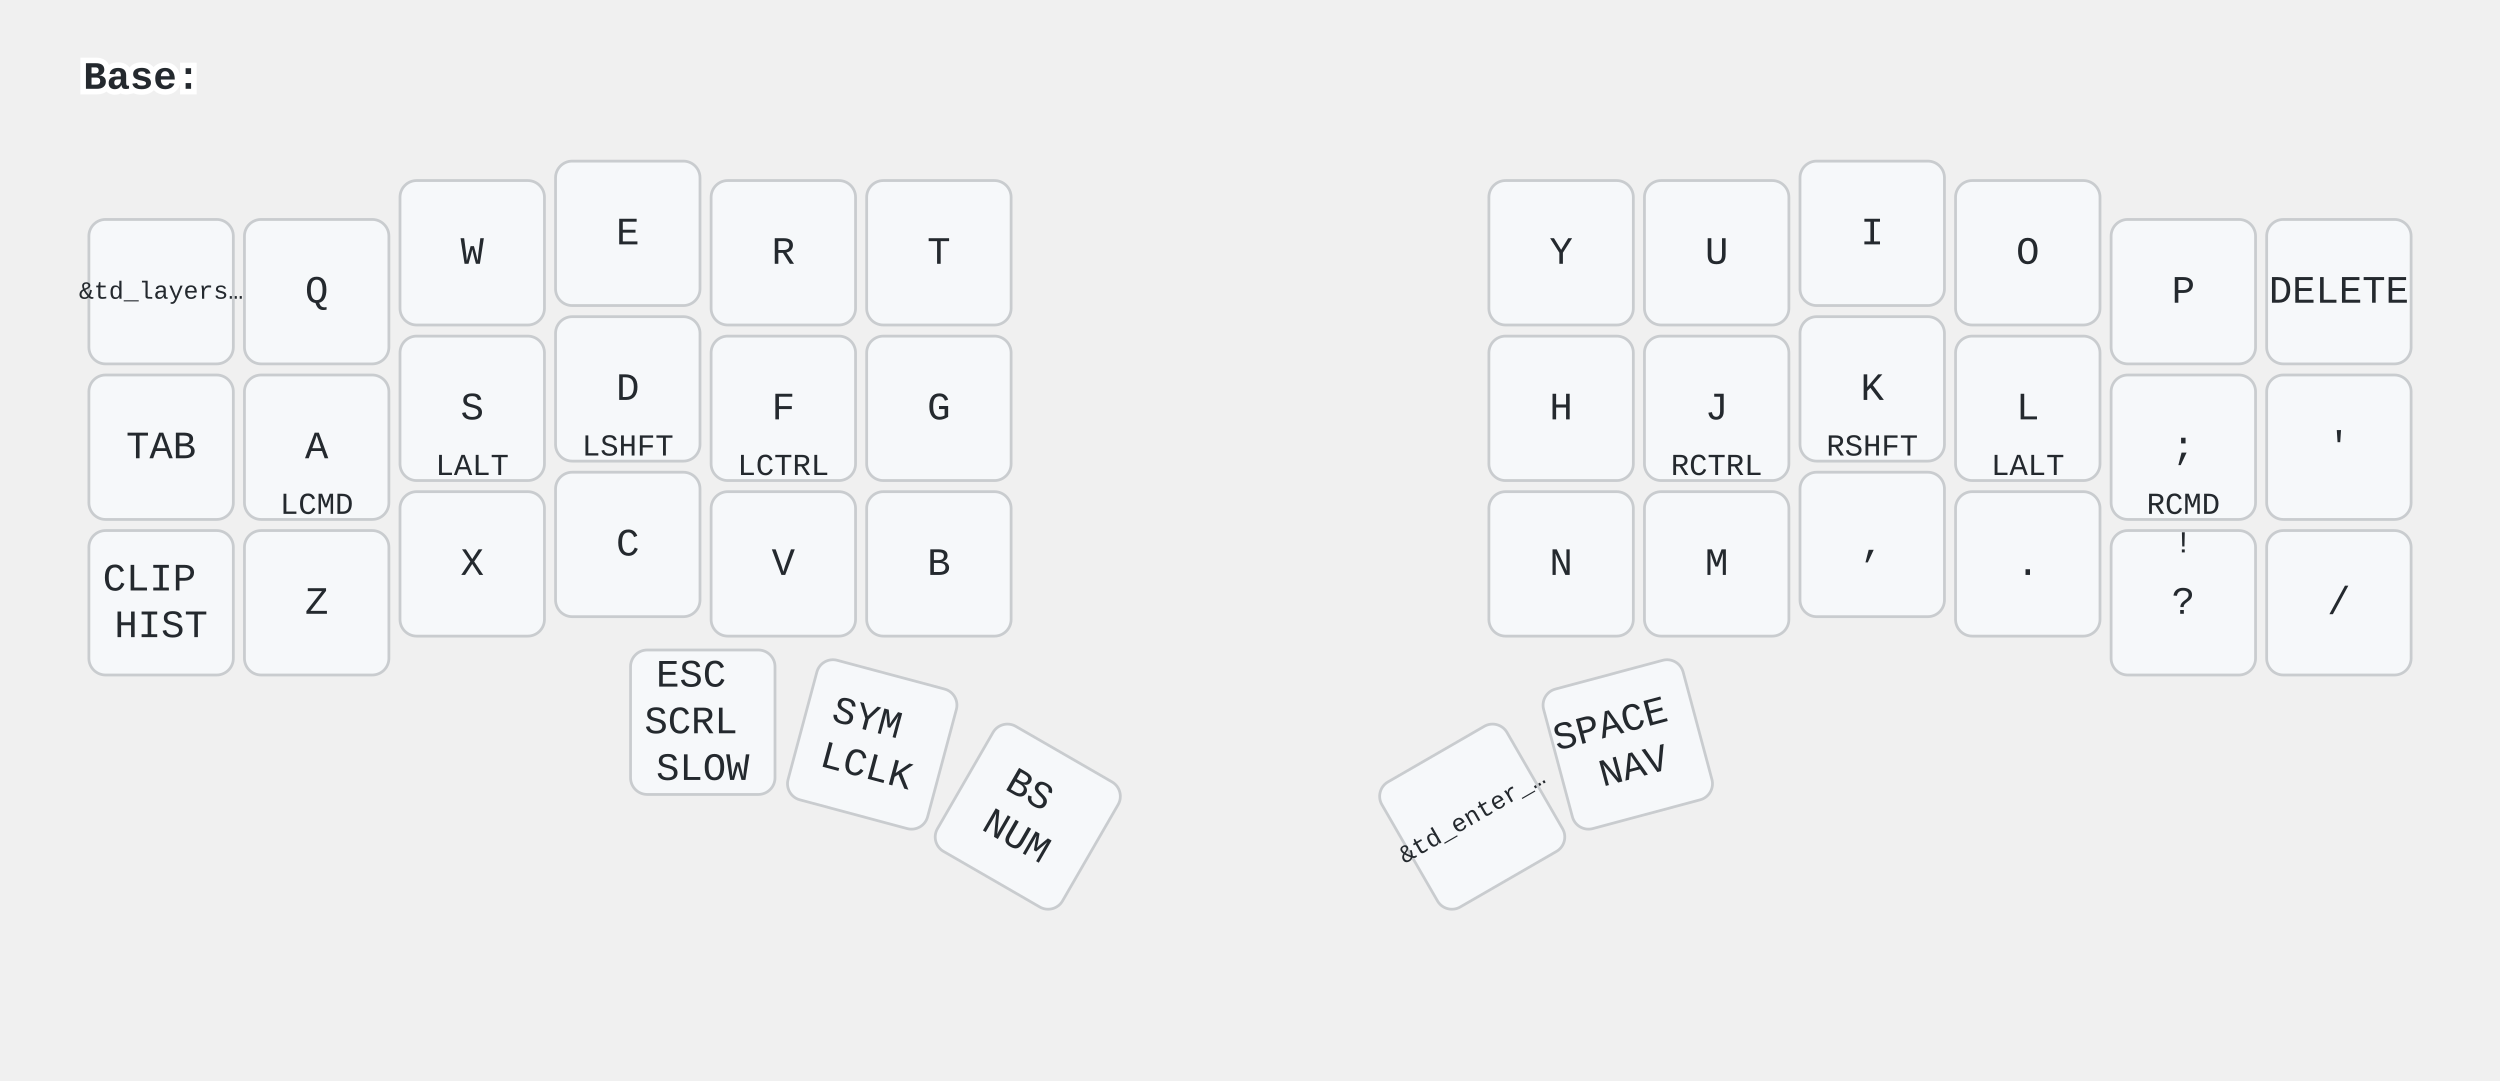
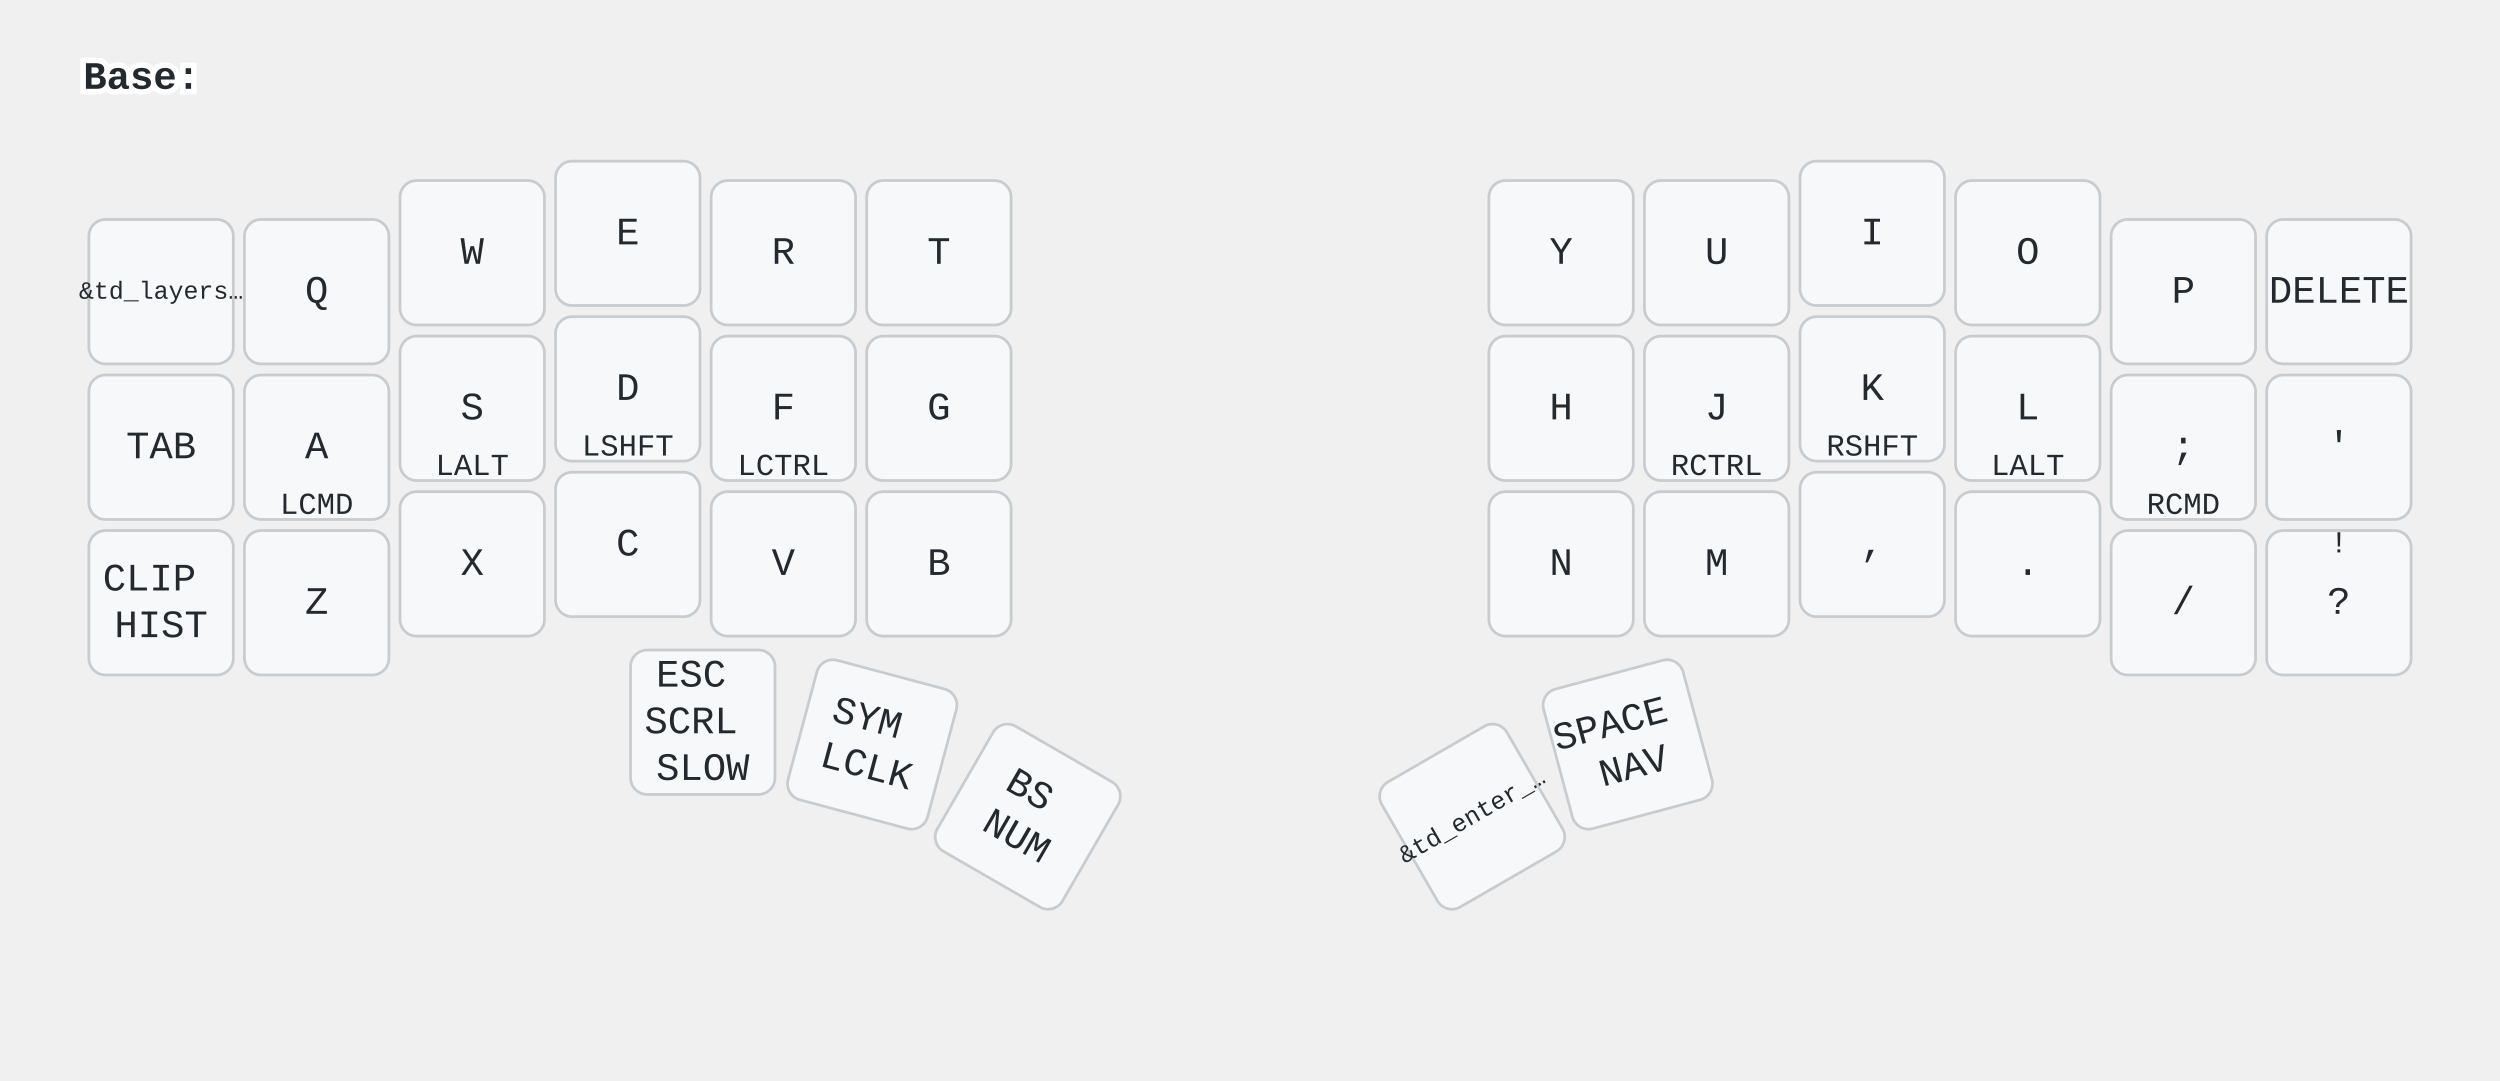
<svg xmlns="http://www.w3.org/2000/svg" width="900" height="389" viewBox="0 0 900 389" class="keymap">
  <style>/* inherit to force styles through use tags */
svg path {
    fill: inherit;
}

/* font and background color specifications */
svg.keymap {
    font-family: SFMono-Regular,Consolas,Liberation Mono,Menlo,monospace;
    font-size: 14px;
    font-kerning: normal;
    text-rendering: optimizeLegibility;
    fill: #24292e;
}

/* default key styling */
rect.key {
    fill: #f6f8fa;
}

rect.key, rect.combo {
    stroke: #c9cccf;
    stroke-width: 1;
}

/* default key side styling, only used is draw_key_sides is set */
rect.side {
    filter: brightness(90%);
}

/* color accent for combo boxes */
rect.combo, rect.combo-separate {
    fill: #cdf;
}

/* color accent for held keys */
rect.held, rect.combo.held {
    fill: #fdd;
}

/* color accent for ghost (optional) keys */
rect.ghost, rect.combo.ghost {
    stroke-dasharray: 4, 4;
    stroke-width: 2;
}

text {
    text-anchor: middle;
    dominant-baseline: middle;
}

/* styling for layer labels */
text.label {
    font-weight: bold;
    text-anchor: start;
    stroke: white;
    stroke-width: 4;
    paint-order: stroke;
}

/* styling for optional footer */
text.footer {
    text-anchor: end;
    dominant-baseline: auto;
    stroke: white;
    stroke-width: 4;
    paint-order: stroke;
}

/* styling for combo tap, and key non-tap label text */
text.combo, text.hold, text.shifted, text.left, text.right {
    font-size: 11px;
}

text.hold {
    text-anchor: middle;
    dominant-baseline: auto;
}

text.shifted {
    text-anchor: middle;
    dominant-baseline: hanging;
}

text.left {
    text-anchor: start;
}

text.right {
    text-anchor: end;
}

text.layer-activator {
    text-decoration: underline;
}

/* styling for hold/shifted label text in combo box */
text.combo.hold, text.combo.shifted, text.combo.left, text.combo.right {
    font-size: 8px;
}

/* lighter symbol for transparent keys */
text.trans {
    fill: #7b7e81;
}

/* styling for combo dendrons */
path.combo {
    stroke-width: 1;
    stroke: gray;
    fill: none;
}

/* Start Tabler Icons Cleanup */
/* cannot use height/width with glyphs */
.icon-tabler &gt; path {
    fill: inherit;
    stroke: inherit;
    stroke-width: 2;
}
/* hide tabler's default box */
.icon-tabler &gt; path[stroke="none"][fill="none"] {
    visibility: hidden;
}
/* End Tabler Icons Cleanup */

@media (prefers-color-scheme: dark) {
svg.keymap { fill: #d1d6db; }
rect.key { fill: #3f4750; }
rect.key, rect.combo { stroke: #60666c; }
rect.combo, rect.combo-separate { fill: #1f3d7a; }
rect.held, rect.combo.held { fill: #854747; }
text.label, text.footer { stroke: black; }
text.trans { fill: #7e8184; }
path.combo { stroke: #7f7f7f; }

}</style>
  <g transform="translate(30, 0)" class="layer-Base">
    <text x="0" y="28" class="label" id="Base">Base:</text>
    <g transform="translate(0, 56)">
      <g transform="translate(28, 49)" class="key keypos-0">
        <rect rx="6" ry="6" x="-26" y="-26" width="52" height="52" class="key" />
        <text x="0" y="0" class="key tap">
          <tspan style="font-size: 64%">&amp;td_layers…</tspan>
        </text>
      </g>
      <g transform="translate(84, 49)" class="key keypos-1">
        <rect rx="6" ry="6" x="-26" y="-26" width="52" height="52" class="key" />
        <text x="0" y="0" class="key tap">Q</text>
      </g>
      <g transform="translate(140, 35)" class="key keypos-2">
        <rect rx="6" ry="6" x="-26" y="-26" width="52" height="52" class="key" />
        <text x="0" y="0" class="key tap">W</text>
      </g>
      <g transform="translate(196, 28)" class="key keypos-3">
        <rect rx="6" ry="6" x="-26" y="-26" width="52" height="52" class="key" />
        <text x="0" y="0" class="key tap">E</text>
      </g>
      <g transform="translate(252, 35)" class="key keypos-4">
        <rect rx="6" ry="6" x="-26" y="-26" width="52" height="52" class="key" />
        <text x="0" y="0" class="key tap">R</text>
      </g>
      <g transform="translate(308, 35)" class="key keypos-5">
        <rect rx="6" ry="6" x="-26" y="-26" width="52" height="52" class="key" />
        <text x="0" y="0" class="key tap">T</text>
      </g>
      <g transform="translate(532, 35)" class="key keypos-6">
        <rect rx="6" ry="6" x="-26" y="-26" width="52" height="52" class="key" />
        <text x="0" y="0" class="key tap">Y</text>
      </g>
      <g transform="translate(588, 35)" class="key keypos-7">
        <rect rx="6" ry="6" x="-26" y="-26" width="52" height="52" class="key" />
        <text x="0" y="0" class="key tap">U</text>
      </g>
      <g transform="translate(644, 28)" class="key keypos-8">
        <rect rx="6" ry="6" x="-26" y="-26" width="52" height="52" class="key" />
        <text x="0" y="0" class="key tap">I</text>
      </g>
      <g transform="translate(700, 35)" class="key keypos-9">
        <rect rx="6" ry="6" x="-26" y="-26" width="52" height="52" class="key" />
        <text x="0" y="0" class="key tap">O</text>
      </g>
      <g transform="translate(756, 49)" class="key keypos-10">
        <rect rx="6" ry="6" x="-26" y="-26" width="52" height="52" class="key" />
        <text x="0" y="0" class="key tap">P</text>
      </g>
      <g transform="translate(812, 49)" class="key keypos-11">
        <rect rx="6" ry="6" x="-26" y="-26" width="52" height="52" class="key" />
        <text x="0" y="0" class="key tap">DELETE</text>
      </g>
      <g transform="translate(28, 105)" class="key keypos-12">
        <rect rx="6" ry="6" x="-26" y="-26" width="52" height="52" class="key" />
        <text x="0" y="0" class="key tap">TAB</text>
      </g>
      <g transform="translate(84, 105)" class="key keypos-13">
        <rect rx="6" ry="6" x="-26" y="-26" width="52" height="52" class="key" />
        <text x="0" y="0" class="key tap">A</text>
        <text x="0" y="24" class="key hold">LCMD</text>
      </g>
      <g transform="translate(140, 91)" class="key keypos-14">
        <rect rx="6" ry="6" x="-26" y="-26" width="52" height="52" class="key" />
        <text x="0" y="0" class="key tap">S</text>
        <text x="0" y="24" class="key hold">LALT</text>
      </g>
      <g transform="translate(196, 84)" class="key keypos-15">
        <rect rx="6" ry="6" x="-26" y="-26" width="52" height="52" class="key" />
        <text x="0" y="0" class="key tap">D</text>
        <text x="0" y="24" class="key hold">LSHFT</text>
      </g>
      <g transform="translate(252, 91)" class="key keypos-16">
        <rect rx="6" ry="6" x="-26" y="-26" width="52" height="52" class="key" />
        <text x="0" y="0" class="key tap">F</text>
        <text x="0" y="24" class="key hold">LCTRL</text>
      </g>
      <g transform="translate(308, 91)" class="key keypos-17">
        <rect rx="6" ry="6" x="-26" y="-26" width="52" height="52" class="key" />
        <text x="0" y="0" class="key tap">G</text>
      </g>
      <g transform="translate(532, 91)" class="key keypos-18">
        <rect rx="6" ry="6" x="-26" y="-26" width="52" height="52" class="key" />
        <text x="0" y="0" class="key tap">H</text>
      </g>
      <g transform="translate(588, 91)" class="key keypos-19">
        <rect rx="6" ry="6" x="-26" y="-26" width="52" height="52" class="key" />
        <text x="0" y="0" class="key tap">J</text>
        <text x="0" y="24" class="key hold">RCTRL</text>
      </g>
      <g transform="translate(644, 84)" class="key keypos-20">
        <rect rx="6" ry="6" x="-26" y="-26" width="52" height="52" class="key" />
        <text x="0" y="0" class="key tap">K</text>
        <text x="0" y="24" class="key hold">RSHFT</text>
      </g>
      <g transform="translate(700, 91)" class="key keypos-21">
        <rect rx="6" ry="6" x="-26" y="-26" width="52" height="52" class="key" />
        <text x="0" y="0" class="key tap">L</text>
        <text x="0" y="24" class="key hold">LALT</text>
      </g>
      <g transform="translate(756, 105)" class="key keypos-22">
        <rect rx="6" ry="6" x="-26" y="-26" width="52" height="52" class="key" />
        <text x="0" y="0" class="key tap">;</text>
        <text x="0" y="24" class="key hold">RCMD</text>
      </g>
      <g transform="translate(812, 105)" class="key keypos-23">
        <rect rx="6" ry="6" x="-26" y="-26" width="52" height="52" class="key" />
        <text x="0" y="0" class="key tap">'</text>
      </g>
      <g transform="translate(28, 161)" class="key keypos-24">
        <rect rx="6" ry="6" x="-26" y="-26" width="52" height="52" class="key" />
        <text x="0" y="0" class="key tap">
          <tspan x="0" dy="-0.6em">CLIP</tspan>
          <tspan x="0" dy="1.2em">HIST</tspan>
        </text>
      </g>
      <g transform="translate(84, 161)" class="key keypos-25">
        <rect rx="6" ry="6" x="-26" y="-26" width="52" height="52" class="key" />
        <text x="0" y="0" class="key tap">Z</text>
      </g>
      <g transform="translate(140, 147)" class="key keypos-26">
        <rect rx="6" ry="6" x="-26" y="-26" width="52" height="52" class="key" />
        <text x="0" y="0" class="key tap">X</text>
      </g>
      <g transform="translate(196, 140)" class="key keypos-27">
        <rect rx="6" ry="6" x="-26" y="-26" width="52" height="52" class="key" />
        <text x="0" y="0" class="key tap">C</text>
      </g>
      <g transform="translate(252, 147)" class="key keypos-28">
        <rect rx="6" ry="6" x="-26" y="-26" width="52" height="52" class="key" />
        <text x="0" y="0" class="key tap">V</text>
      </g>
      <g transform="translate(308, 147)" class="key keypos-29">
        <rect rx="6" ry="6" x="-26" y="-26" width="52" height="52" class="key" />
        <text x="0" y="0" class="key tap">B</text>
      </g>
      <g transform="translate(532, 147)" class="key keypos-30">
        <rect rx="6" ry="6" x="-26" y="-26" width="52" height="52" class="key" />
        <text x="0" y="0" class="key tap">N</text>
      </g>
      <g transform="translate(588, 147)" class="key keypos-31">
        <rect rx="6" ry="6" x="-26" y="-26" width="52" height="52" class="key" />
        <text x="0" y="0" class="key tap">M</text>
      </g>
      <g transform="translate(644, 140)" class="key keypos-32">
        <rect rx="6" ry="6" x="-26" y="-26" width="52" height="52" class="key" />
        <text x="0" y="0" class="key tap">,</text>
      </g>
      <g transform="translate(700, 147)" class="key keypos-33">
        <rect rx="6" ry="6" x="-26" y="-26" width="52" height="52" class="key" />
        <text x="0" y="0" class="key tap">.</text>
      </g>
      <g transform="translate(756, 161)" class="key keypos-34">
        <rect rx="6" ry="6" x="-26" y="-26" width="52" height="52" class="key" />
+         <text x="0" y="0" class="key tap">/</text>
+       </g>
+       <g transform="translate(812, 161)" class="key keypos-35">
+         <rect rx="6" ry="6" x="-26" y="-26" width="52" height="52" class="key" />
        <text x="0" y="0" class="key tap">?</text>
        <text x="0" y="-24" class="key shifted">!</text>
-       </g>
-       <g transform="translate(812, 161)" class="key keypos-35">
-         <rect rx="6" ry="6" x="-26" y="-26" width="52" height="52" class="key" />
-         <text x="0" y="0" class="key tap">/</text>
      </g>
      <g transform="translate(223, 204)" class="key keypos-36">
        <rect rx="6" ry="6" x="-26" y="-26" width="52" height="52" class="key" />
        <text x="0" y="0" class="key tap">
          <tspan x="0" dy="-1.2em">ESC</tspan>
          <tspan x="0" dy="1.2em">SCRL</tspan>
          <tspan x="0" dy="1.2em">SLOW</tspan>
        </text>
      </g>
      <g transform="translate(284, 212) rotate(15.0)" class="key keypos-37">
        <rect rx="6" ry="6" x="-26" y="-26" width="52" height="52" class="key" />
        <text x="0" y="0" class="key tap">
          <tspan x="0" dy="-0.6em">SYM</tspan>
          <tspan x="0" dy="1.2em">LCLK</tspan>
        </text>
      </g>
      <g transform="translate(340, 238) rotate(30.0)" class="key keypos-38">
        <rect rx="6" ry="6" x="-26" y="-26" width="52" height="52" class="key" />
        <text x="0" y="0" class="key tap">
          <tspan x="0" dy="-0.6em">BS</tspan>
          <tspan x="0" dy="1.2em">NUM</tspan>
        </text>
      </g>
      <g transform="translate(500, 238) rotate(-30.0)" class="key keypos-39">
        <rect rx="6" ry="6" x="-26" y="-26" width="52" height="52" class="key" />
        <text x="0" y="0" class="key tap">
          <tspan style="font-size: 64%">&amp;td_enter_…</tspan>
        </text>
      </g>
      <g transform="translate(556, 212) rotate(-15.0)" class="key keypos-40">
        <rect rx="6" ry="6" x="-26" y="-26" width="52" height="52" class="key" />
        <text x="0" y="0" class="key tap">
          <tspan x="0" dy="-0.6em">SPACE</tspan>
          <tspan x="0" dy="1.2em">NAV</tspan>
        </text>
      </g>
    </g>
  </g>
</svg>
